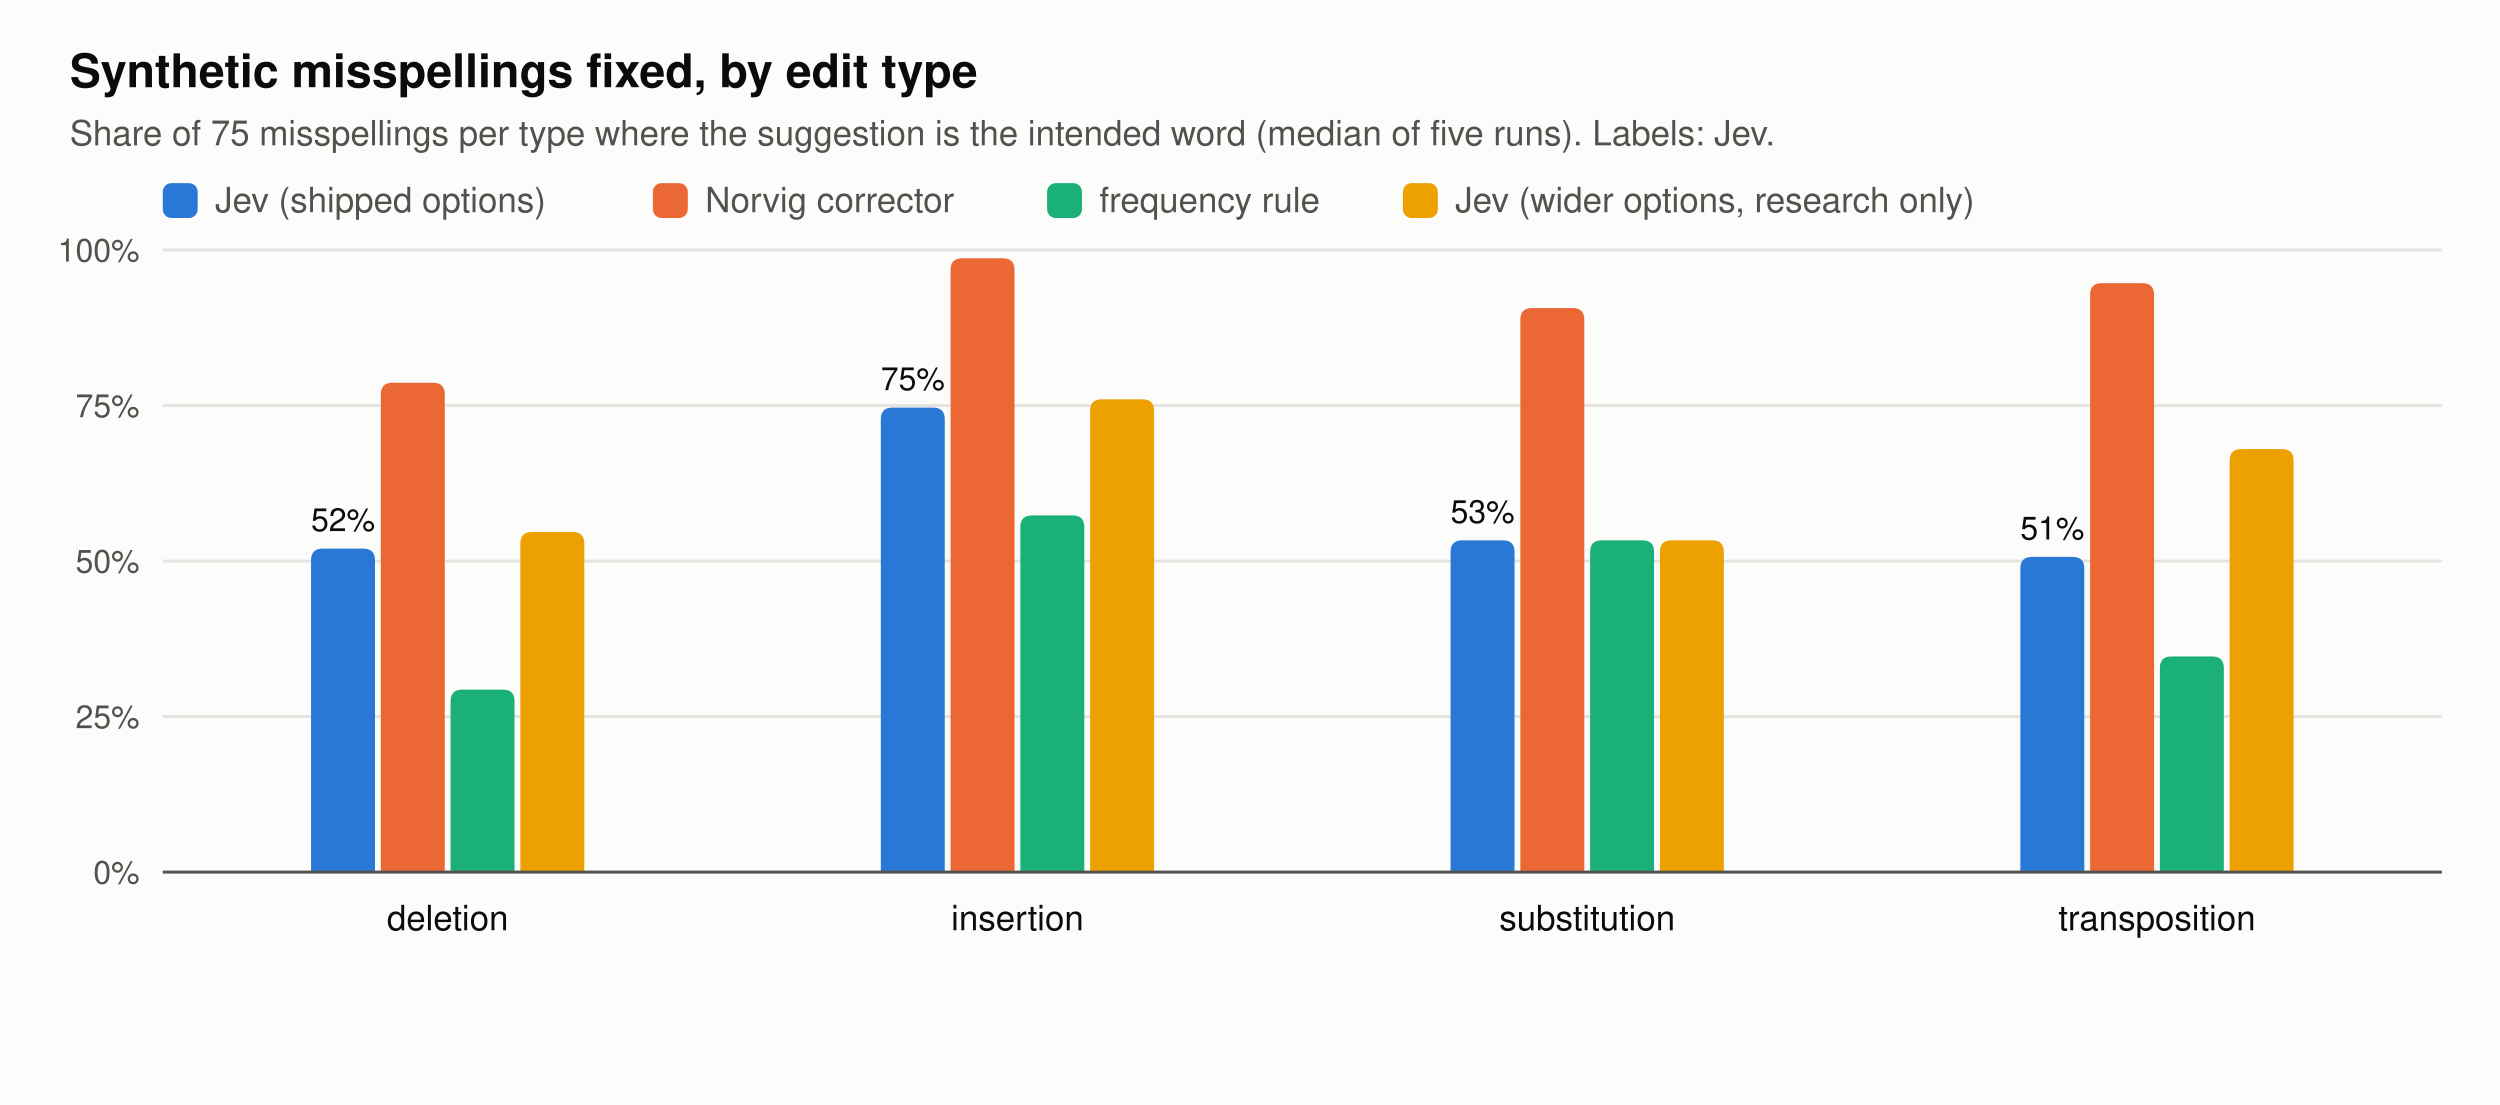
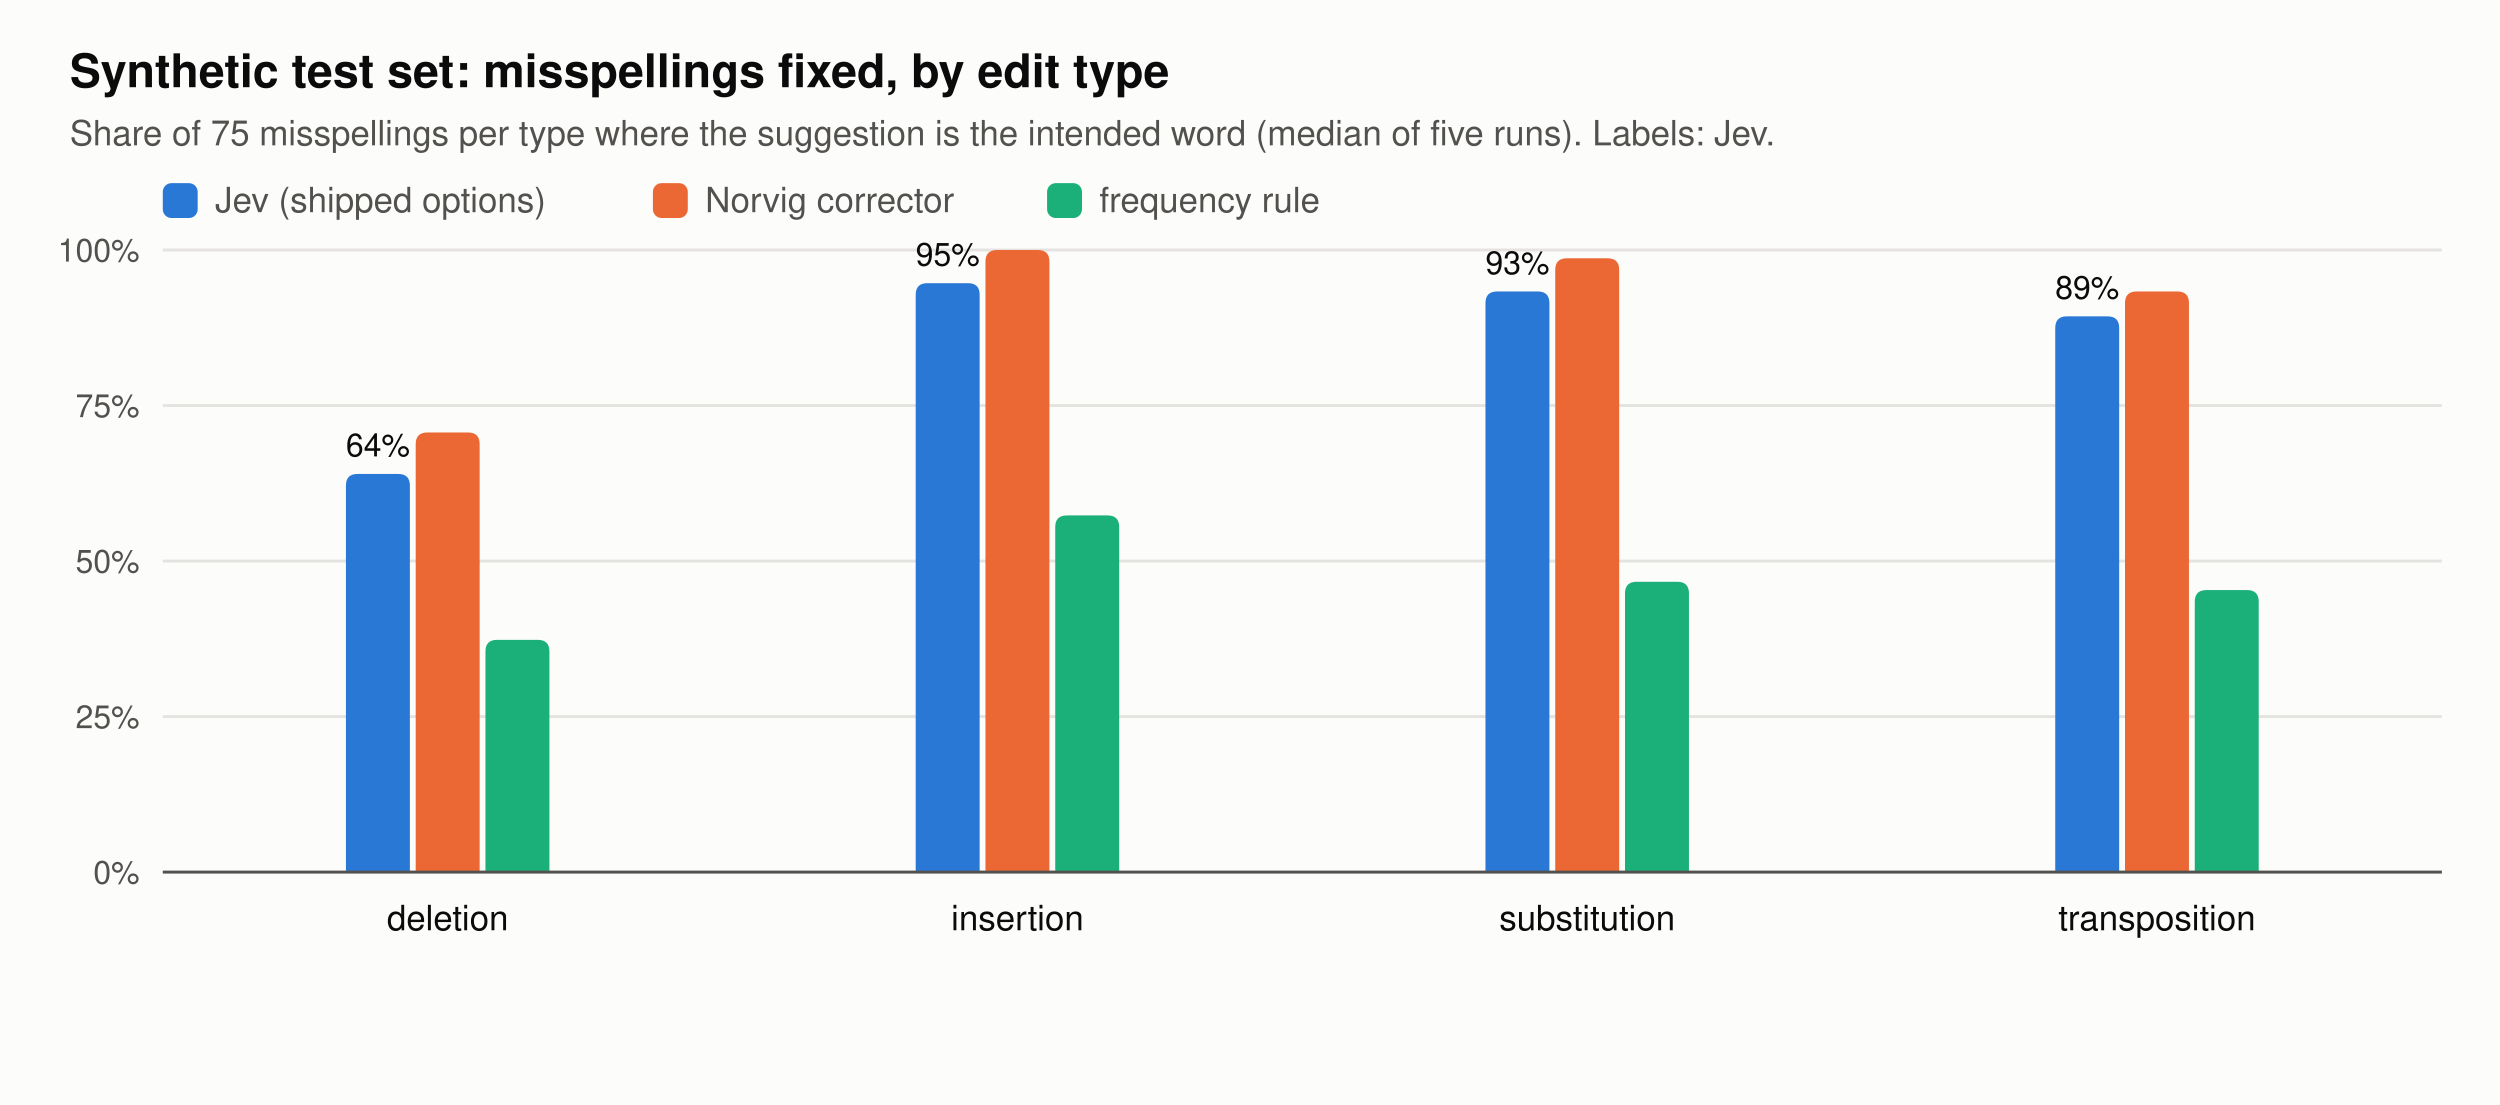
<svg xmlns="http://www.w3.org/2000/svg" width="860" height="380" viewBox="0 0 860 380" role="img" font-family="-apple-system, 'Segoe UI', Helvetica, Arial, sans-serif">
  <rect width="860" height="380" fill="#fcfcfb" />
-   <text x="24.0" y="30.0" font-size="16" fill="#0b0b0b" font-weight="600">Synthetic misspellings fixed, by edit type</text>
+   <text x="24.0" y="30.0" font-size="16" fill="#0b0b0b" font-weight="600">Synthetic test set: misspellings fixed, by edit type</text>
  <text x="24.0" y="50.0" font-size="12" fill="#52514e">Share of 75 misspellings per type where the suggestion is the intended word (median of five runs). Labels: Jev.</text>
  <rect x="56" y="63" width="12" height="12" rx="3" fill="#2a78d6" />
  <text x="74.0" y="73.0" font-size="12" fill="#52514e">Jev (shipped options)</text>
  <rect x="224.6" y="63" width="12" height="12" rx="3" fill="#eb6834" />
  <text x="242.6" y="73.0" font-size="12" fill="#52514e">Norvig corrector</text>
  <rect x="360.2" y="63" width="12" height="12" rx="3" fill="#1baf7a" />
  <text x="378.2" y="73.0" font-size="12" fill="#52514e">frequency rule</text>
-   <rect x="482.6" y="63" width="12" height="12" rx="3" fill="#eda100" />
-   <text x="500.6" y="73.0" font-size="12" fill="#52514e">Jev (wider options, research only)</text>
  <line x1="56.0" y1="300.0" x2="840.0" y2="300.0" stroke="#e4e3df" stroke-width="1" />
  <text x="48.0" y="304.0" font-size="11" fill="#52514e" text-anchor="end">0%</text>
  <line x1="56.0" y1="246.5" x2="840.0" y2="246.5" stroke="#e4e3df" stroke-width="1" />
  <text x="48.0" y="250.5" font-size="11" fill="#52514e" text-anchor="end">25%</text>
  <line x1="56.0" y1="193.0" x2="840.0" y2="193.0" stroke="#e4e3df" stroke-width="1" />
  <text x="48.0" y="197.0" font-size="11" fill="#52514e" text-anchor="end">50%</text>
  <line x1="56.0" y1="139.5" x2="840.0" y2="139.5" stroke="#e4e3df" stroke-width="1" />
  <text x="48.0" y="143.5" font-size="11" fill="#52514e" text-anchor="end">75%</text>
  <line x1="56.0" y1="86.0" x2="840.0" y2="86.0" stroke="#e4e3df" stroke-width="1" />
  <text x="48.0" y="90.0" font-size="11" fill="#52514e" text-anchor="end">100%</text>
-   <path d="M107,300V192.72Q107,188.72 111,188.72H125Q129,188.72 129,192.72V300Z" fill="#2a78d6" />
-   <text x="118.0" y="182.7" font-size="11" fill="#0b0b0b" text-anchor="middle">52%</text>
-   <path d="M131,300V135.653Q131,131.653 135,131.653H149Q153,131.653 153,135.653V300Z" fill="#eb6834" />
-   <path d="M155,300V241.227Q155,237.227 159,237.227H173Q177,237.227 177,241.227V300Z" fill="#1baf7a" />
-   <path d="M179,300V187.013Q179,183.013 183,183.013H197Q201,183.013 201,187.013V300Z" fill="#eda100" />
+   <path d="M119,300V167.04Q119,163.04 123,163.04H137Q141,163.04 141,167.04V300Z" fill="#2a78d6" />
+   <text x="130.0" y="157.0" font-size="11" fill="#0b0b0b" text-anchor="middle">64%</text>
+   <path d="M143,300V152.773Q143,148.773 147,148.773H161Q165,148.773 165,152.773V300Z" fill="#eb6834" />
+   <path d="M167,300V224.107Q167,220.107 171,220.107H185Q189,220.107 189,224.107V300Z" fill="#1baf7a" />
  <text x="154.0" y="320.0" font-size="12" fill="#0b0b0b" text-anchor="middle">deletion</text>
-   <path d="M303,300V144.213Q303,140.213 307,140.213H321Q325,140.213 325,144.213V300Z" fill="#2a78d6" />
-   <text x="314.0" y="134.2" font-size="11" fill="#0b0b0b" text-anchor="middle">75%</text>
-   <path d="M327,300V92.853Q327,88.853 331,88.853H345Q349,88.853 349,92.853V300Z" fill="#eb6834" />
-   <path d="M351,300V181.307Q351,177.307 355,177.307H369Q373,177.307 373,181.307V300Z" fill="#1baf7a" />
-   <path d="M375,300V141.36Q375,137.36 379,137.36H393Q397,137.36 397,141.36V300Z" fill="#eda100" />
+   <path d="M315,300V101.413Q315,97.413 319,97.413H333Q337,97.413 337,101.413V300Z" fill="#2a78d6" />
+   <text x="326.0" y="91.4" font-size="11" fill="#0b0b0b" text-anchor="middle">95%</text>
+   <path d="M339,300V90Q339,86 343,86H357Q361,86 361,90V300Z" fill="#eb6834" />
+   <path d="M363,300V181.307Q363,177.307 367,177.307H381Q385,177.307 385,181.307V300Z" fill="#1baf7a" />
  <text x="350.0" y="320.0" font-size="12" fill="#0b0b0b" text-anchor="middle">insertion</text>
-   <path d="M499,300V189.867Q499,185.867 503,185.867H517Q521,185.867 521,189.867V300Z" fill="#2a78d6" />
-   <text x="510.0" y="179.9" font-size="11" fill="#0b0b0b" text-anchor="middle">53%</text>
-   <path d="M523,300V109.973Q523,105.973 527,105.973H541Q545,105.973 545,109.973V300Z" fill="#eb6834" />
-   <path d="M547,300V189.867Q547,185.867 551,185.867H565Q569,185.867 569,189.867V300Z" fill="#1baf7a" />
-   <path d="M571,300V189.867Q571,185.867 575,185.867H589Q593,185.867 593,189.867V300Z" fill="#eda100" />
+   <path d="M511,300V104.267Q511,100.267 515,100.267H529Q533,100.267 533,104.267V300Z" fill="#2a78d6" />
+   <text x="522.0" y="94.3" font-size="11" fill="#0b0b0b" text-anchor="middle">93%</text>
+   <path d="M535,300V92.853Q535,88.853 539,88.853H553Q557,88.853 557,92.853V300Z" fill="#eb6834" />
+   <path d="M559,300V204.133Q559,200.133 563,200.133H577Q581,200.133 581,204.133V300Z" fill="#1baf7a" />
  <text x="546.0" y="320.0" font-size="12" fill="#0b0b0b" text-anchor="middle">substitution</text>
-   <path d="M695,300V195.573Q695,191.573 699,191.573H713Q717,191.573 717,195.573V300Z" fill="#2a78d6" />
-   <text x="706.0" y="185.6" font-size="11" fill="#0b0b0b" text-anchor="middle">51%</text>
-   <path d="M719,300V101.413Q719,97.413 723,97.413H737Q741,97.413 741,101.413V300Z" fill="#eb6834" />
-   <path d="M743,300V229.813Q743,225.813 747,225.813H761Q765,225.813 765,229.813V300Z" fill="#1baf7a" />
-   <path d="M767,300V158.48Q767,154.48 771,154.48H785Q789,154.48 789,158.48V300Z" fill="#eda100" />
+   <path d="M707,300V112.827Q707,108.827 711,108.827H725Q729,108.827 729,112.827V300Z" fill="#2a78d6" />
+   <text x="718.0" y="102.8" font-size="11" fill="#0b0b0b" text-anchor="middle">89%</text>
+   <path d="M731,300V104.267Q731,100.267 735,100.267H749Q753,100.267 753,104.267V300Z" fill="#eb6834" />
+   <path d="M755,300V206.987Q755,202.987 759,202.987H773Q777,202.987 777,206.987V300Z" fill="#1baf7a" />
  <text x="742.0" y="320.0" font-size="12" fill="#0b0b0b" text-anchor="middle">transposition</text>
  <line x1="56.0" y1="300.0" x2="840.0" y2="300.0" stroke="#52514e" stroke-width="1" />
</svg>
